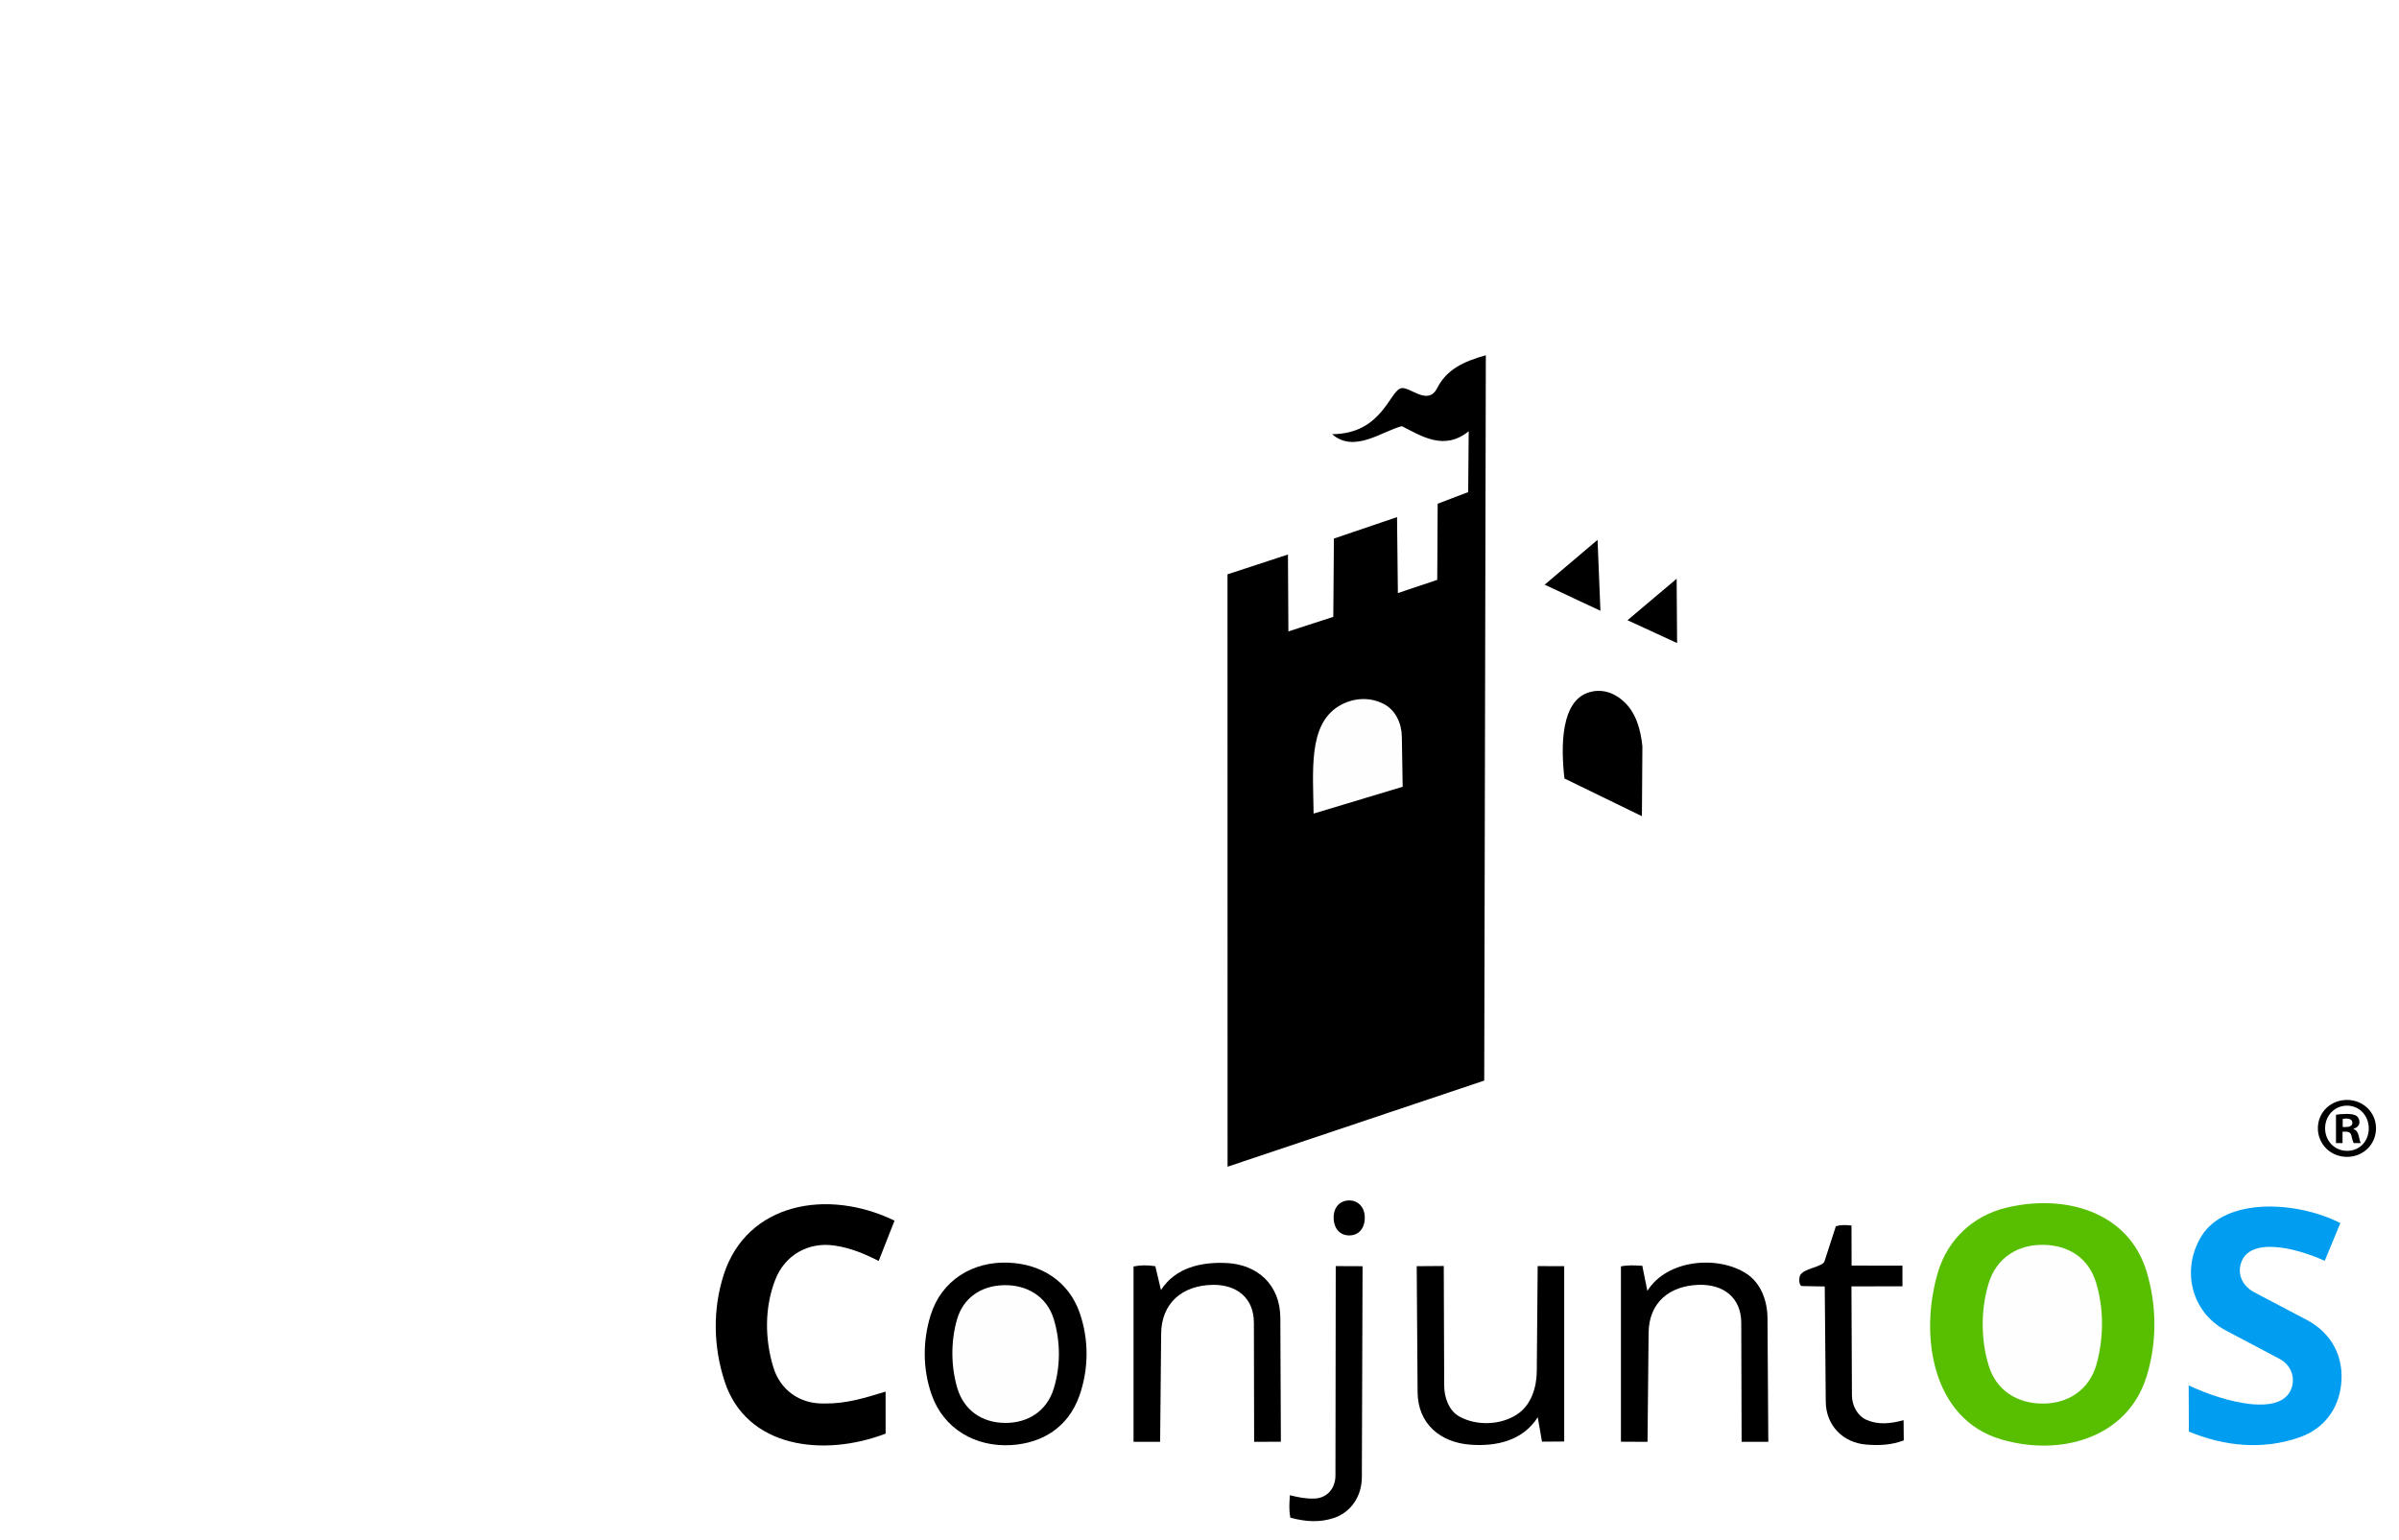
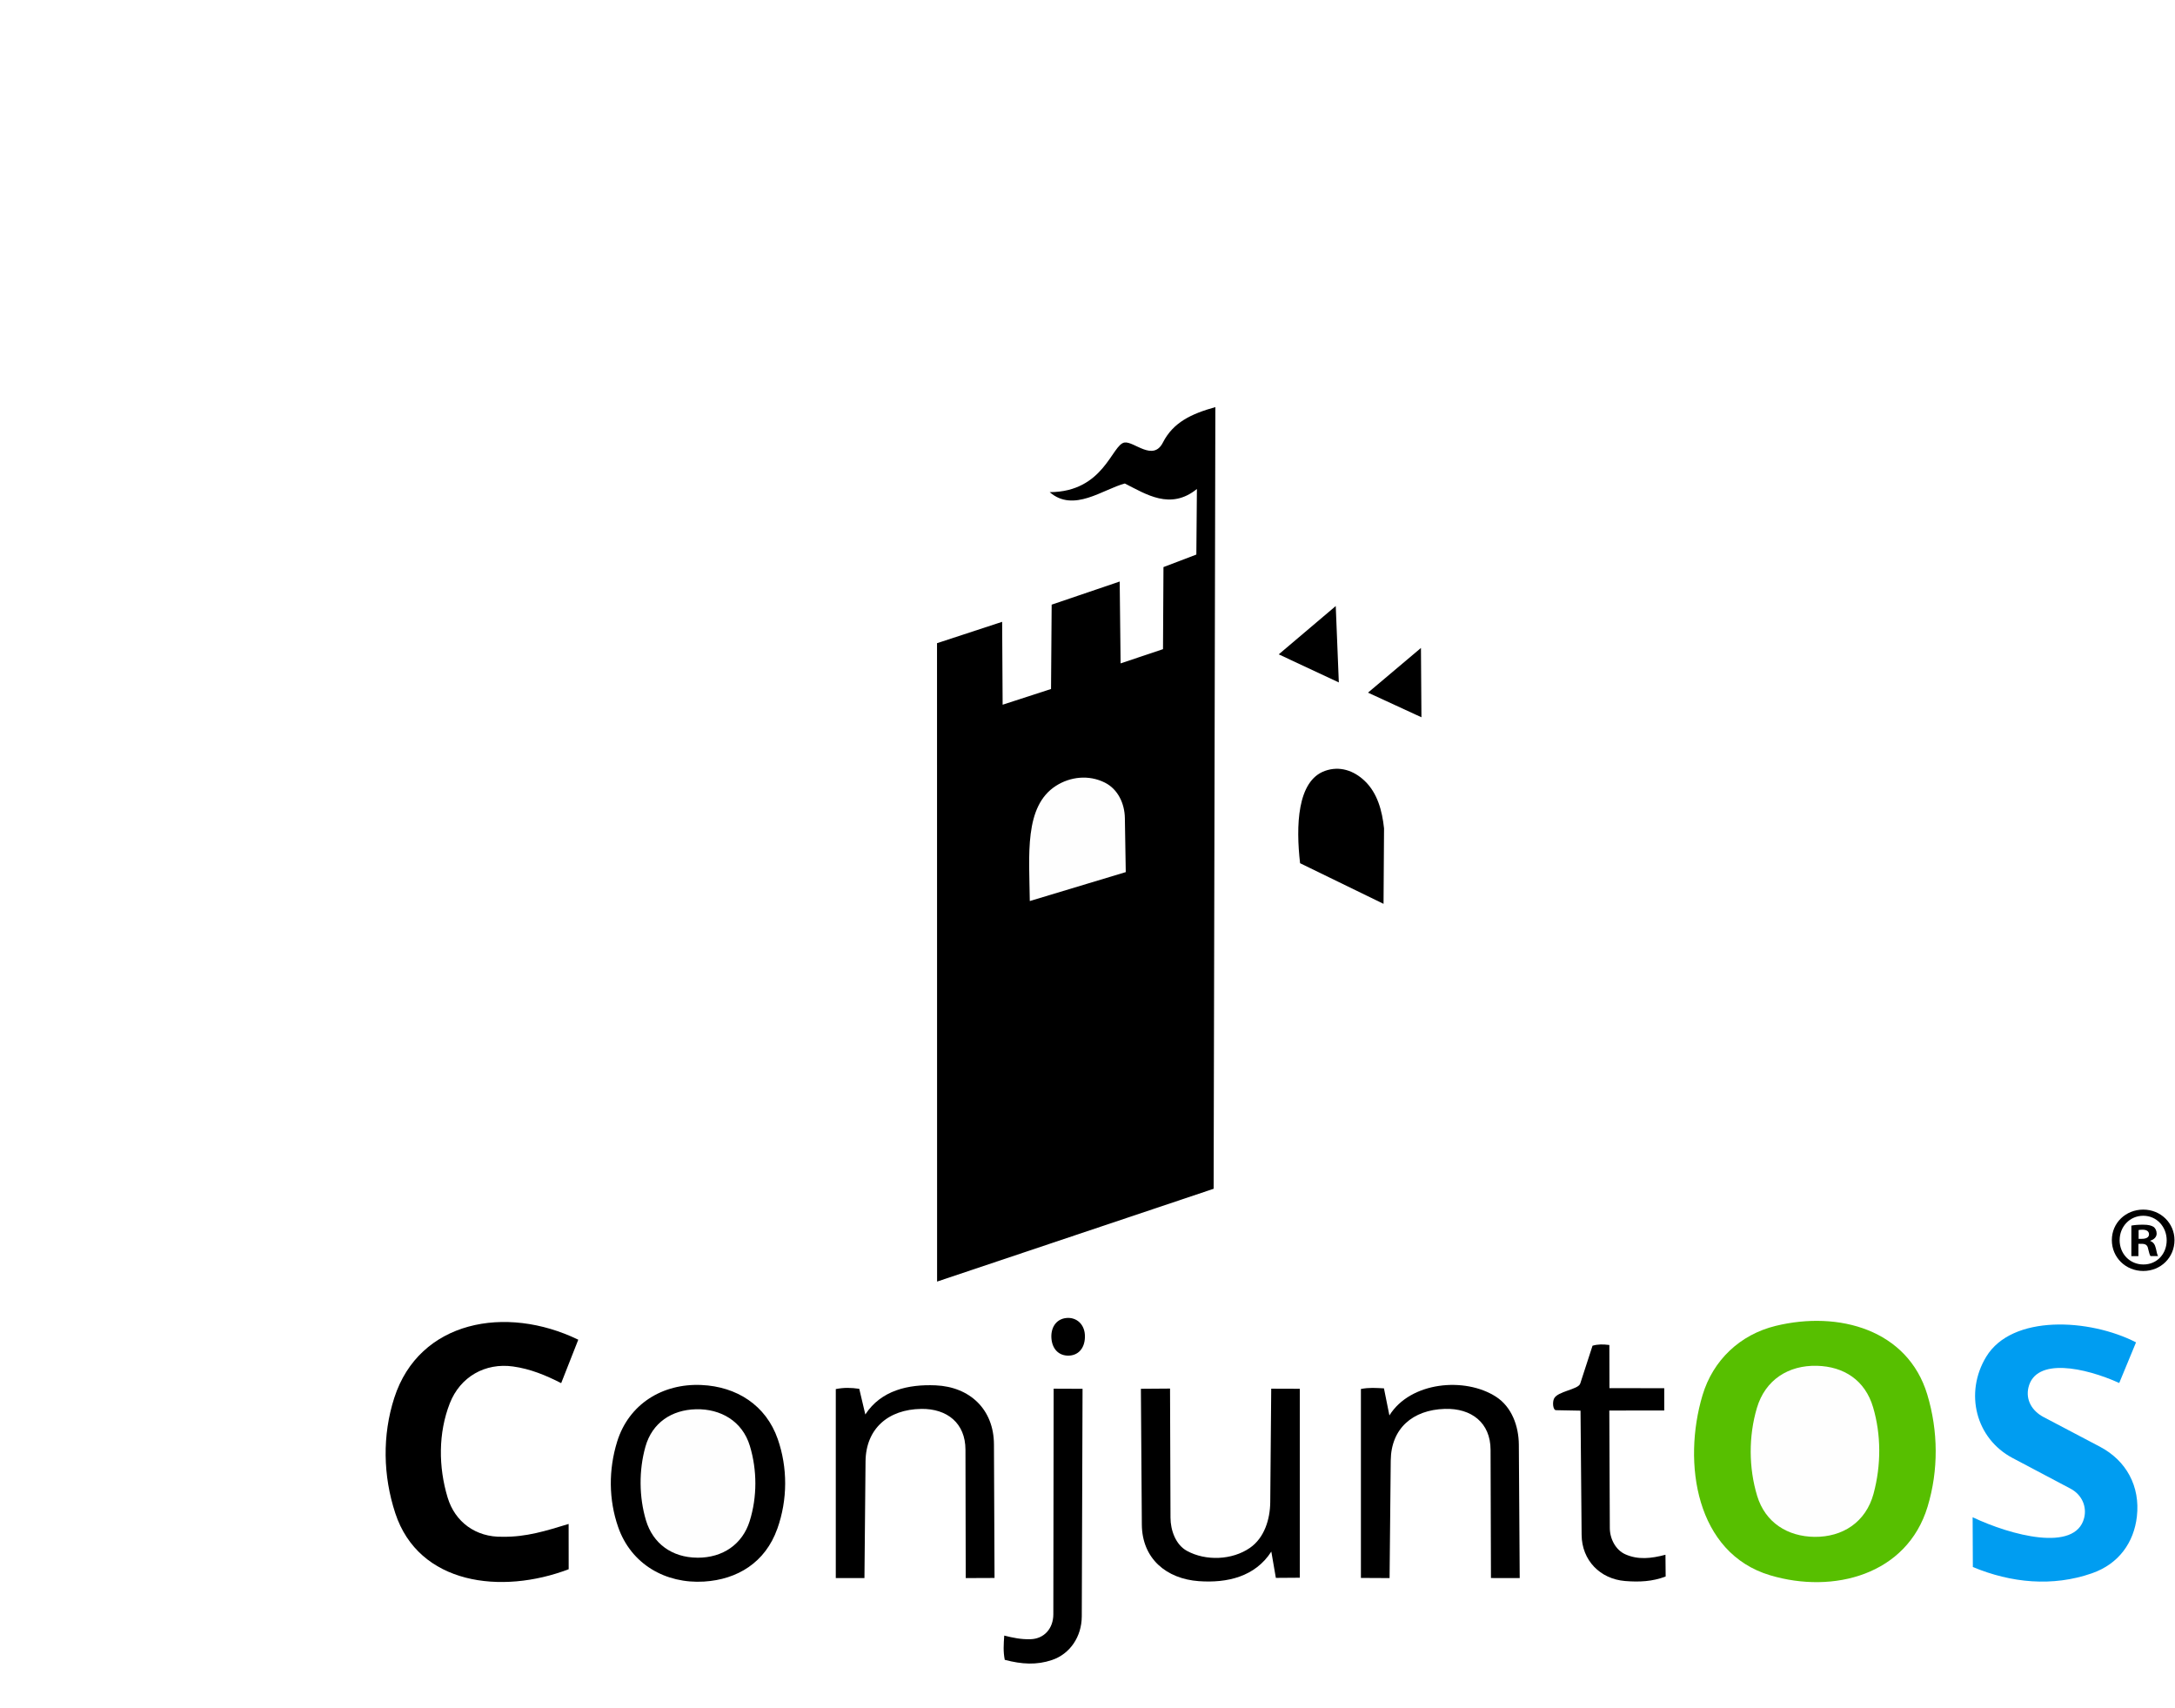
- <svg xmlns="http://www.w3.org/2000/svg" id="Layer_1" version="1.1" viewBox="-273 -10 1066 684">
+ <svg xmlns="http://www.w3.org/2000/svg" id="Layer_1" version="1.1" viewBox="-114 -20 897 704">
  <defs>
    <style>
      .st0 {
        fill: #111213;
      }

      .st1 {
        fill: #009df1;
      }

      .st2 {
        fill: #fefefe;
      }

      .st3 {
        fill: #57bf00;
      }
    </style>
  </defs>
  <g>
    <path d="M387.23,147.87l-.71,322.34-114.05,38.27-.03-263.25,26.86-8.81.2,34.18,19.96-6.48.26-34.78,28.06-9.54.37,33.76,17.49-5.87.19-33.84,13.56-5.17.23-27.04c-10.92,8.86-20.97,2.14-29.72-2.26-9,2.36-21.15,12.13-30.99,3.57,22.47-.09,25.61-19.71,30.87-20.47,3.93-.57,11.75,7.99,15.81.02,4.24-8.31,11.65-11.83,21.62-14.62Z" />
    <path class="st3" d="M680.96,601.32c-8.5,28.08-38.8,36.08-64.92,28.28-30.61-9.14-36.26-46.26-27.9-74.25,4.35-14.54,15.56-25.03,30.13-28.59,26.07-6.38,54.51,1.58,62.57,28.31,4.54,15.08,4.67,31.21.12,46.25Z" />
    <path class="st1" d="M748.81,628.75c-16.34,5.71-33.45,3.99-49.18-2.56l-.09-20.53c15.77,7.47,42.35,14.56,45.98.33,1.18-4.62-.81-9.58-5.63-12.13l-23.87-12.62c-15.23-8.05-19.93-26.84-10.88-41.76,10.62-17.51,42.53-15.8,61.79-5.94l-6.93,16.76c-14.19-6.41-34.46-10.68-37.44,1.85-1.2,5.05,1.41,9.65,6.22,12.19l23.21,12.21c11.02,5.8,16.7,16.42,15.29,28.81-1.21,10.65-7.42,19.53-18.48,23.39Z" />
    <path d="M93.24,613.71c9.84.14,17.82-2.41,27.27-5.28l.02,18.67c-27.74,10.58-61.83,6.35-71.51-23.11-5.08-15.44-5.38-32.16-.42-47.55,10.28-31.87,46-38.48,75.89-23.99l-7.05,17.91c-6.3-3.21-12.66-5.87-19.85-6.87-11.42-1.6-21.8,4.18-26.1,15.23-4.77,12.23-4.69,26.2-.89,38.8,3.04,10.09,11.62,16.45,22.64,16.19Z" />
    <path d="M206.55,610.46c-4.92,13.8-16.36,20.88-30.19,21.73-15.87.97-30.1-7.17-35.42-22.47-3.95-11.35-3.98-23.69-.44-35.17,4.8-15.59,18.76-24.14,34.79-23.42,14.48.64,26.6,8.3,31.47,22.3,4.08,11.74,4.13,24.89-.2,37.04Z" />
    <path d="M265.91,560.99c-13.65.19-22.82,8.21-22.95,21.66l-.45,48.09h-11.82s0-77.93,0-77.93c3.33-.66,6.25-.61,9.68-.11l2.5,10.58c6.5-9.98,17.77-12.49,28.98-12.01,14.11.61,24.01,9.88,24.07,24.36l.24,55.07-11.88.05-.11-52.95c-.02-10.89-7.5-16.96-18.26-16.82Z" />
    <path d="M410.26,552.65l11.8.04v77.91s-9.88.07-9.88.07l-1.87-10.85c-6.65,10.36-18.16,13.04-29.88,12.2-13.38-.96-23.42-9.27-23.52-23.34l-.39-55.99,12.02-.09.19,53.28c.02,5.08,2.08,11.08,6.78,13.65,7.76,4.25,18.61,3.84,25.95-1.22,5.99-4.13,8.35-11.82,8.41-18.92l.4-46.73Z" />
    <path d="M481.86,560.98c-13.23.4-22.17,8.05-22.3,21.3l-.48,48.47-11.82-.06v-77.92c3.47-.66,6.04-.43,9.5-.26l2.25,11.17c8.6-13.88,31.13-16.02,43.99-7.69,6.5,4.21,9.34,12.12,9.39,19.79l.36,54.97-11.86-.02-.16-52.88c-.03-11.15-7.86-17.2-18.86-16.87Z" />
    <path d="M572.86,621.12l.08,8.98c-5.51,2.1-10.9,2.33-16.74,1.86-10.27-.84-17.83-8.5-17.92-19.05l-.45-51.2-10.09-.19c-1.34-.03-1.54-3.36-.83-4.79,1.51-3.08,9.99-3.69,10.8-6.19l5.07-15.61c2.27-.66,4.31-.61,6.94-.3l.04,17.8,22.6.02v9.18s-22.66.03-22.66.03l.21,48.45c.02,4.48,2.42,9.07,6.41,10.84,5.23,2.33,10.63,1.75,16.55.18Z" />
    <path d="M300.38,664.46c-.69-3.49-.46-6.28-.22-10,3.72.94,6.95,1.6,10.81,1.5,5.66-.15,9.43-4.43,9.44-10.28l.13-93.03,11.92.05-.32,93.84c-.03,8.34-4.82,15.48-12.3,18-6.27,2.11-12.38,1.8-19.46-.08Z" />
    <path d="M456.6,352.72l-34.43-16.76c-1.76-15.28-1.24-33.97,10.26-38.07,6-2.14,11.86-.2,16.4,4.14,5.25,5.02,7.18,12.25,7.97,19.57l-.21,31.11Z" />
    <path class="st0" d="M386.52,470.2l.71-322.34-.71,322.34Z" />
    <polygon points="438.15 261.42 413.37 249.83 436.88 229.91 438.15 261.42" />
    <path d="M333.44,531.4c-.13,4.84-2.94,7.56-6.77,7.62-3.96.05-6.67-2.66-7.04-7.01s1.79-8.02,6.05-8.5,7.91,2.62,7.76,7.89Z" />
    <polygon points="472.22 275.78 450.18 265.62 472.02 247.2 472.22 275.78" />
    <path class="st2" d="M350.28,339.63l-39.58,11.93c-.22-18.98-2.39-39.05,10.78-47.5,5.86-3.76,13.51-4.68,20.17-1.34,5.44,2.72,8.16,8.68,8.26,14.6l.37,22.31Z" />
    <path class="st2" d="M658.7,595.9c-3.21,11.9-12.88,17.97-24.34,17.85-11.11-.12-20.32-5.86-23.67-16.85-3.54-11.65-3.56-24.69-.12-36.31,3.46-11.68,13.1-17.67,24.74-17.38,11.11.27,19.88,5.93,23.18,17.11,3.3,11.17,3.4,23.75.2,35.59Z" />
    <path class="st2" d="M173.64,622.34c-10.59-.05-18.4-5.9-21.24-15.42s-2.98-20.61-.2-30.41,10.79-15.15,20.87-15.38,19.09,4.85,22.19,15.14c3.01,9.98,3.05,20.98-.09,31.01-2.98,9.5-11.05,15.12-21.53,15.07Z" />
  </g>
  <path d="M782.79,491.38c0,7.13-5.6,12.73-12.88,12.73s-12.96-5.6-12.96-12.73,5.75-12.58,12.96-12.58,12.88,5.6,12.88,12.58ZM760.16,491.38c0,5.6,4.14,10.05,9.82,10.05s9.59-4.45,9.59-9.97-4.06-10.12-9.66-10.12-9.74,4.52-9.74,10.05ZM767.91,497.98h-2.91v-12.58c1.15-.23,2.76-.38,4.83-.38,2.38,0,3.45.38,4.37.92.69.54,1.23,1.53,1.23,2.76,0,1.38-1.07,2.45-2.61,2.91v.15c1.23.46,1.92,1.38,2.3,3.07.38,1.92.61,2.68.92,3.14h-3.14c-.38-.46-.61-1.61-1-3.07-.23-1.38-1-1.99-2.61-1.99h-1.38v5.06ZM767.99,490.85h1.38c1.61,0,2.91-.54,2.91-1.84,0-1.15-.84-1.92-2.68-1.92-.77,0-1.3.08-1.61.15v3.6Z" />
</svg>
